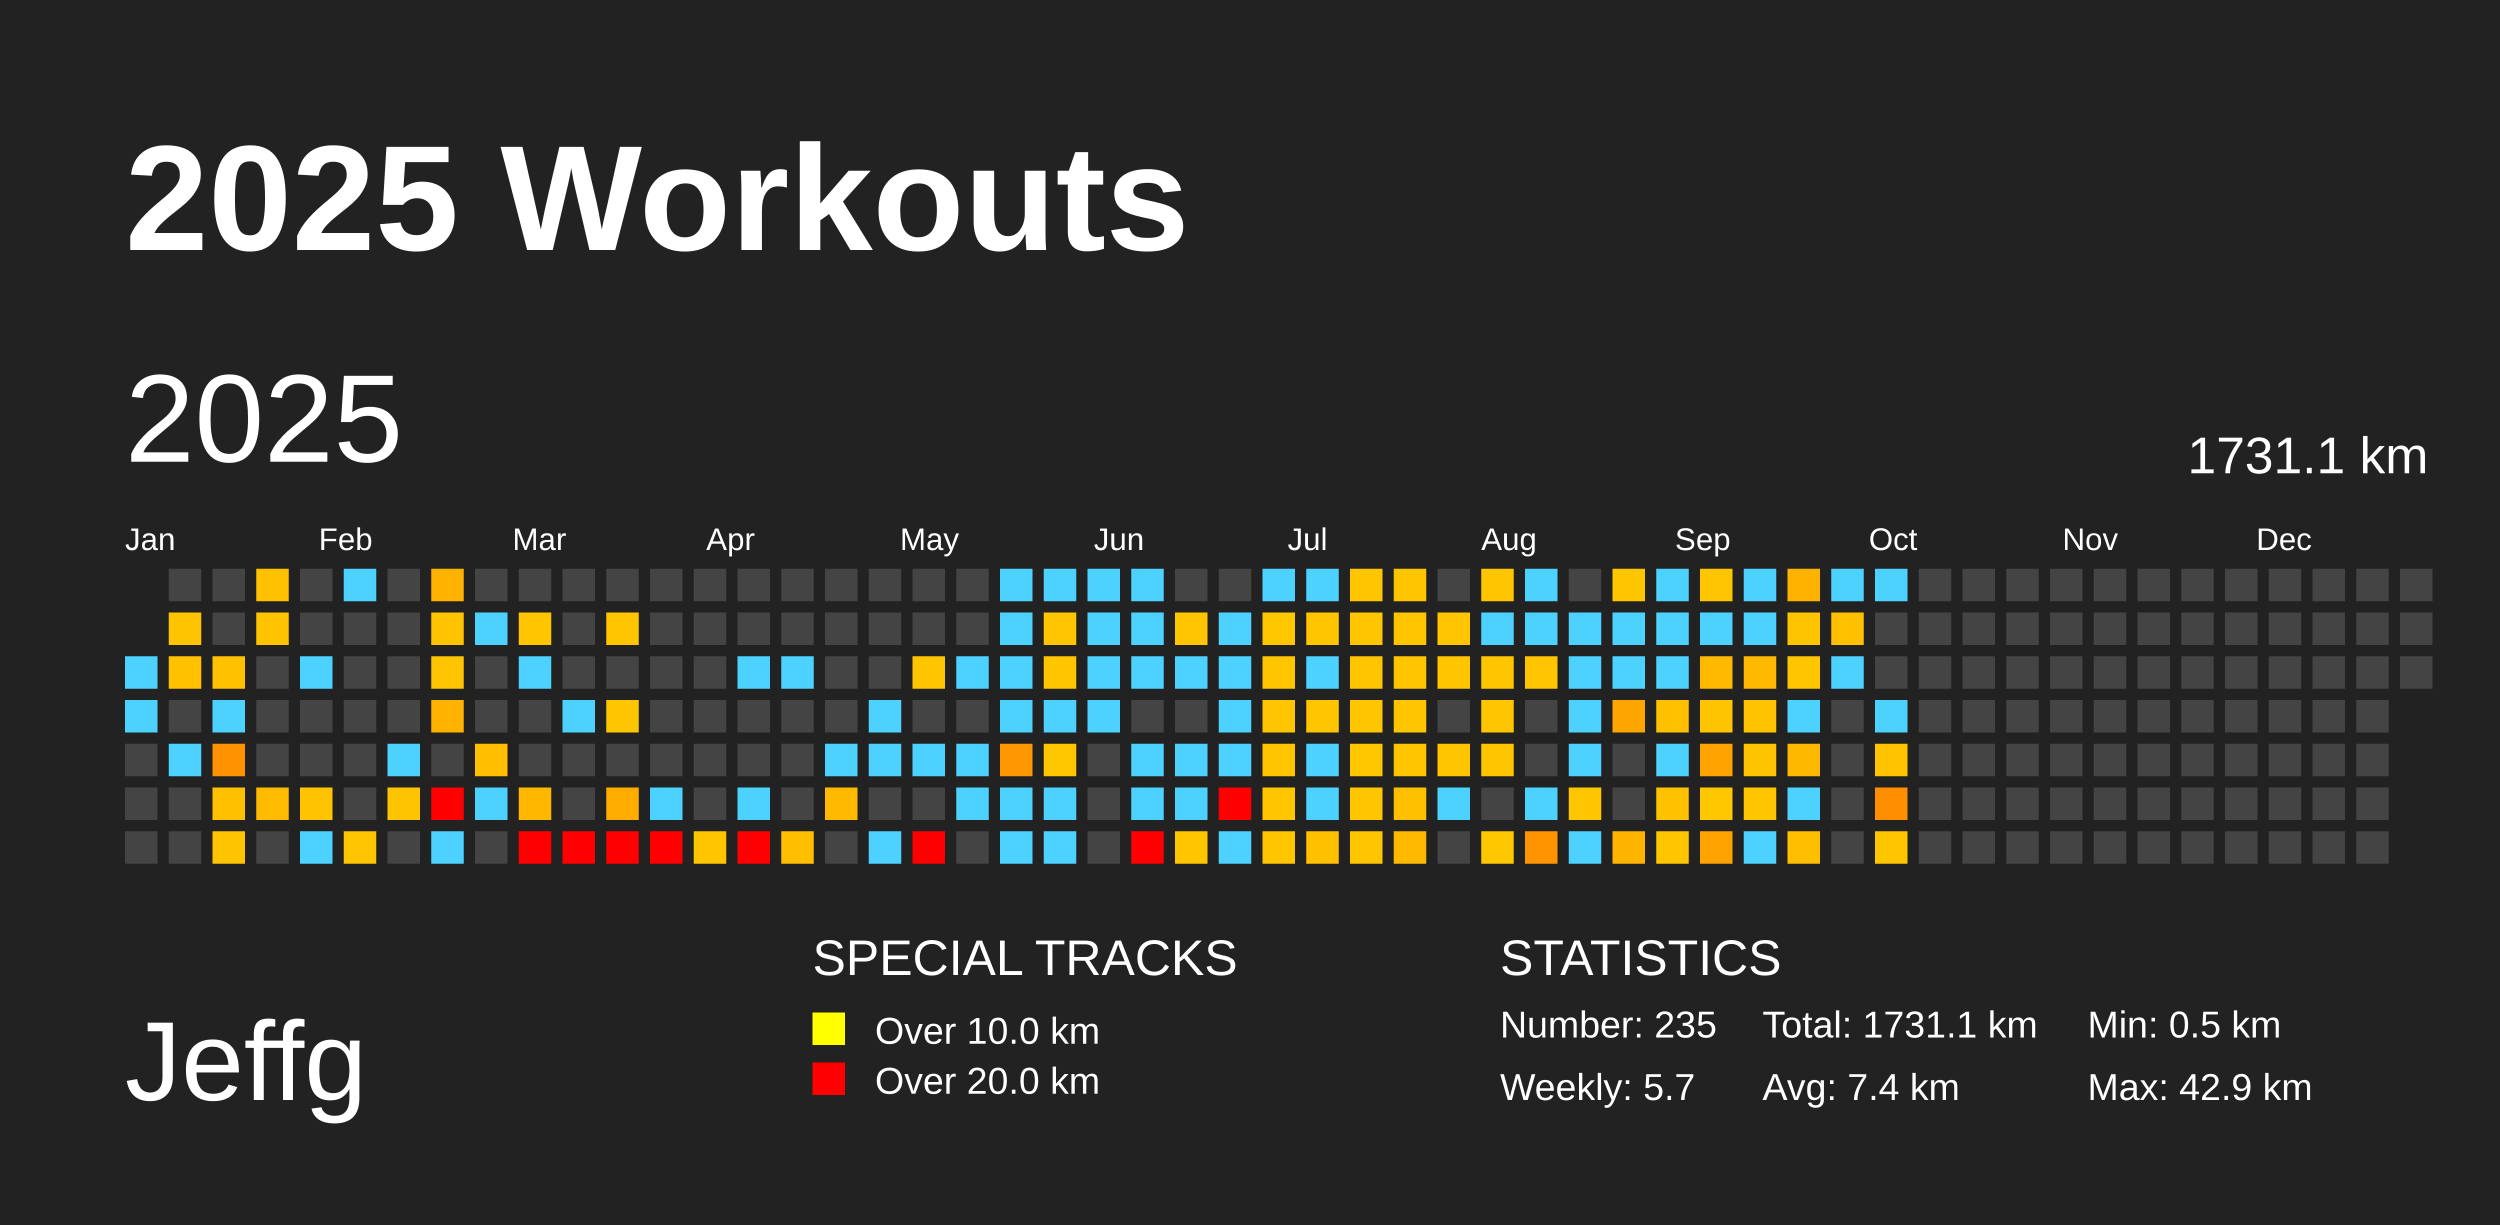
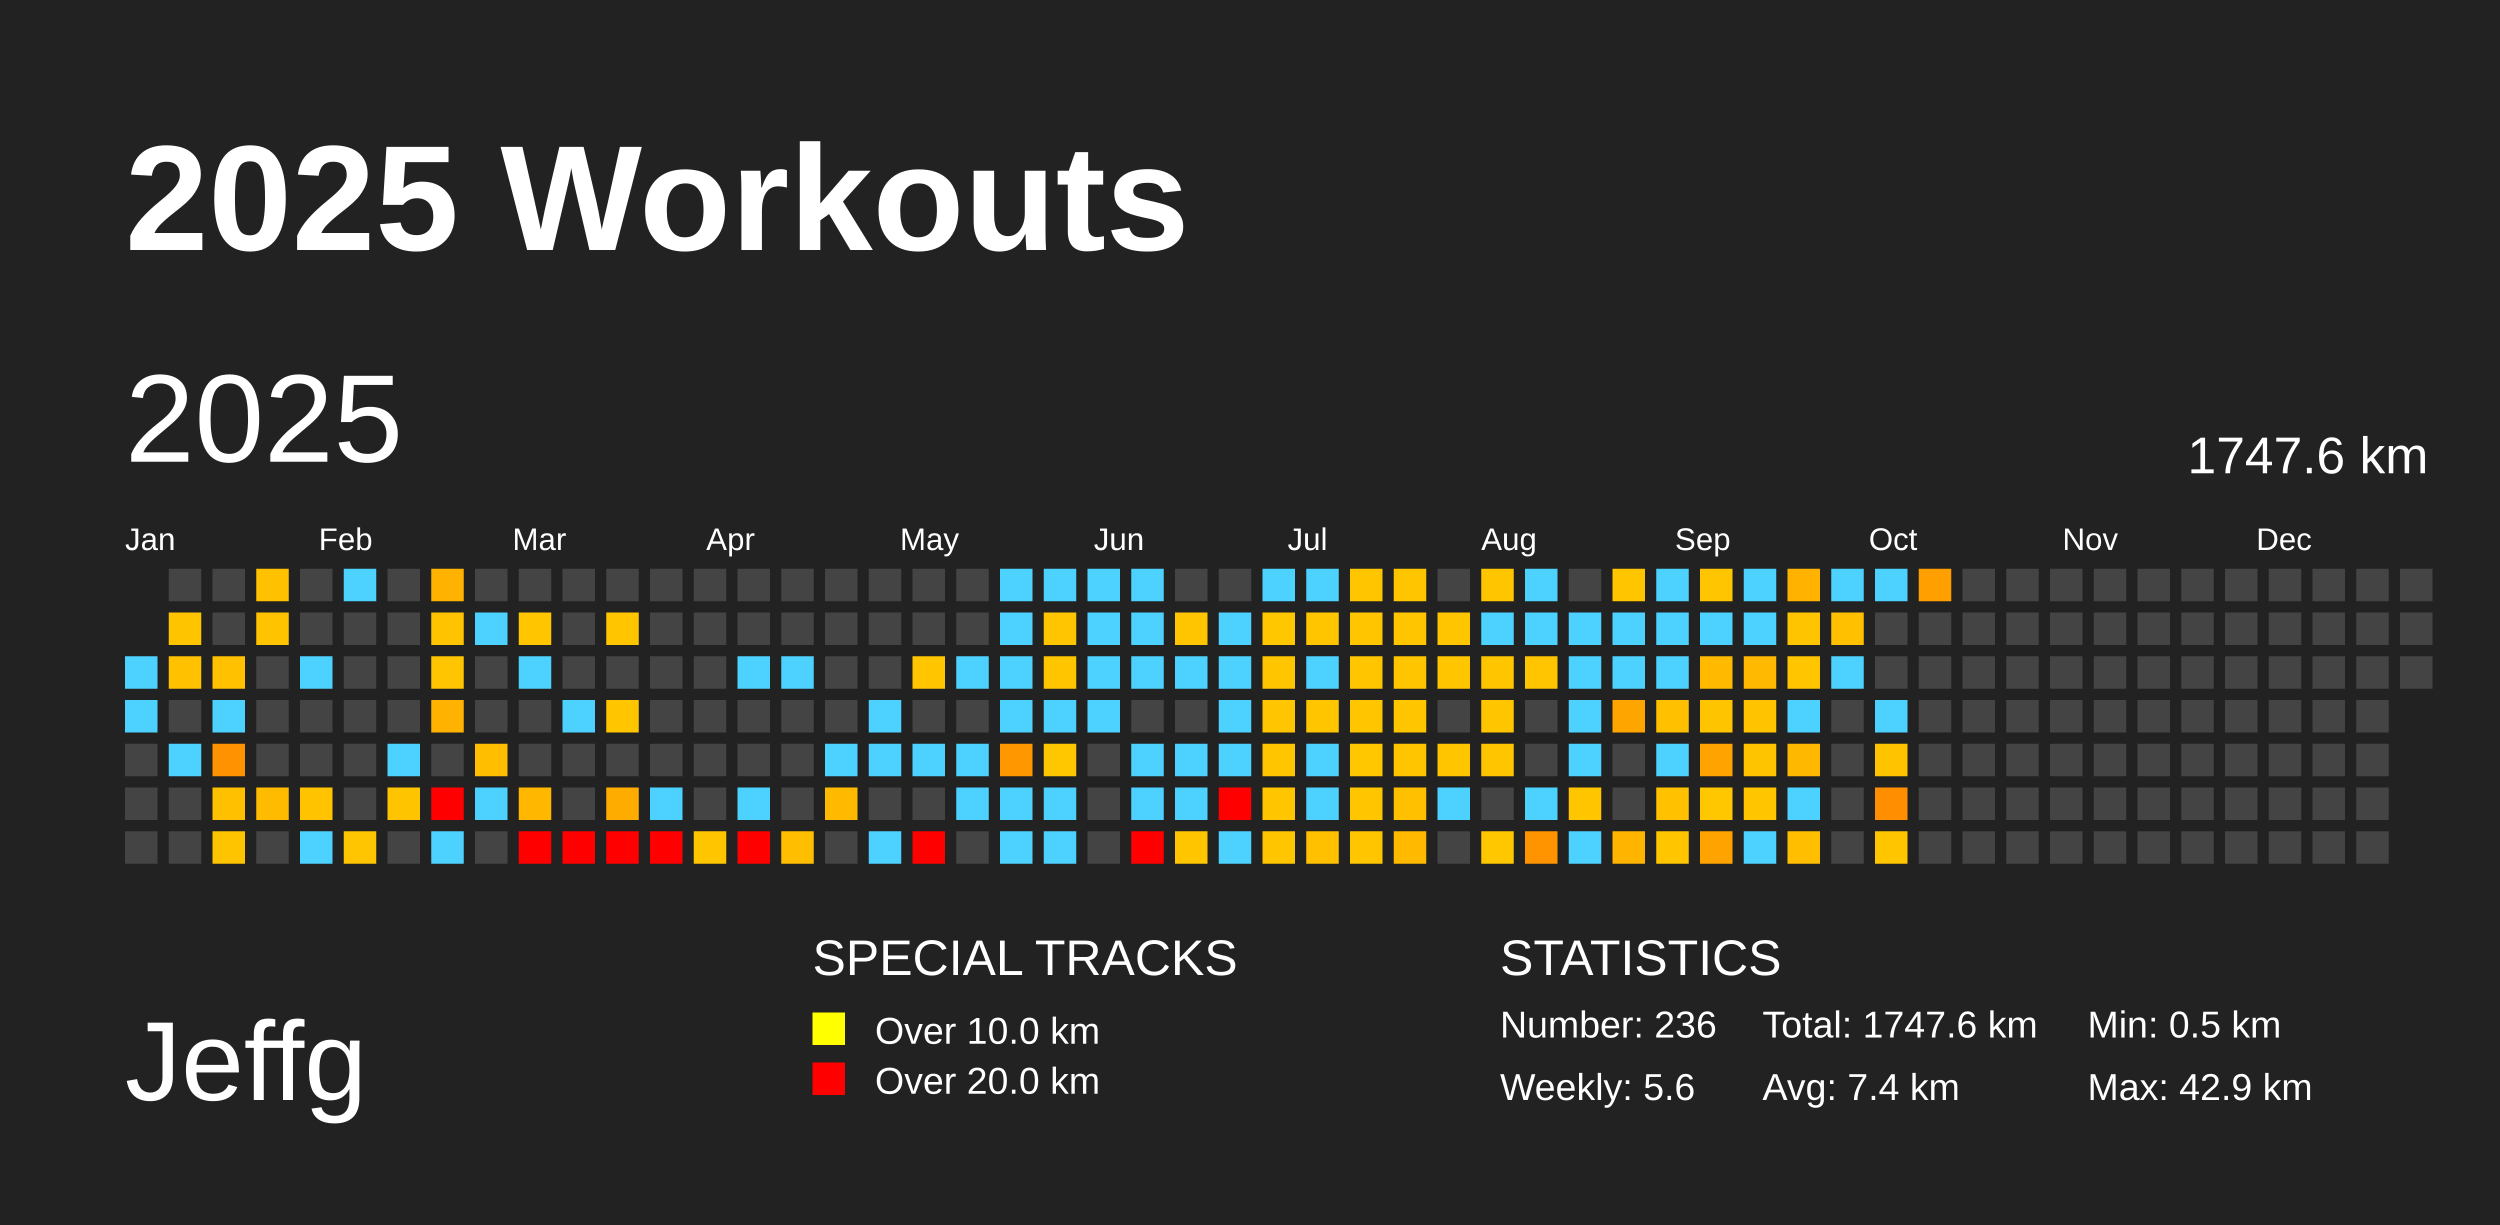
<svg xmlns="http://www.w3.org/2000/svg" baseProfile="full" height="98mm" version="1.1" viewBox="0,0,200,98" width="200mm">
  <defs />
  <rect fill="#222222" height="98" width="200" x="0" y="0" />
  <text fill="#FFFFFF" style="font-size:12px; font-family:Arial; font-weight:bold;" x="10" y="20">2025 Workouts</text>
  <text fill="#FFFFFF" style="font-size:9px; font-family:Arial" x="10" y="88">Jeffg</text>
  <text fill="#FFFFFF" style="font-size:4px; font-family:Arial" x="65" y="78">SPECIAL TRACKS</text>
  <rect fill="yellow" height="2.6" width="2.6" x="65" y="81" />
  <text fill="#FFFFFF" style="font-size:3px; font-family:Arial" x="70" y="83.5">Over 10.0 km</text>
  <rect fill="red" height="2.6" width="2.6" x="65" y="85" />
  <text fill="#FFFFFF" style="font-size:3px; font-family:Arial" x="70" y="87.5">Over 20.0 km</text>
  <text fill="#FFFFFF" style="font-size:4px; font-family:Arial" x="120" y="78">STATISTICS</text>
-   <text fill="#FFFFFF" style="font-size:3px; font-family:Arial" x="120" y="83">Number: 235</text>
-   <text fill="#FFFFFF" style="font-size:3px; font-family:Arial" x="120" y="88">Weekly: 5.7</text>
-   <text fill="#FFFFFF" style="font-size:3px; font-family:Arial" x="141" y="83">Total: 1731.1 km</text>
+   <text fill="#FFFFFF" style="font-size:3px; font-family:Arial" x="120" y="83">Number: 236</text>
+   <text fill="#FFFFFF" style="font-size:3px; font-family:Arial" x="120" y="88">Weekly: 5.6</text>
+   <text fill="#FFFFFF" style="font-size:3px; font-family:Arial" x="141" y="83">Total: 1747.6 km</text>
  <text fill="#FFFFFF" style="font-size:3px; font-family:Arial" x="141" y="88">Avg: 7.4 km</text>
  <text fill="#FFFFFF" style="font-size:3px; font-family:Arial" x="167" y="83">Min: 0.5 km</text>
  <text fill="#FFFFFF" style="font-size:3px; font-family:Arial" x="167" y="88">Max: 42.9 km</text>
  <text dominant-baseline="hanging" fill="#FFFFFF" style="font-size:10.0px; font-family:Arial;" x="10" y="30">2025</text>
-   <text dominant-baseline="hanging" fill="#FFFFFF" style="font-size:4.125px; font-family:Arial;" x="175" y="35">1731.1 km</text>
+   <text dominant-baseline="hanging" fill="#FFFFFF" style="font-size:4.125px; font-family:Arial;" x="175" y="35">1747.6 km</text>
  <text fill="#FFFFFF" style="font-size:2.5px; font-family:Arial" x="10.0" y="44">Jan</text>
  <text fill="#FFFFFF" style="font-size:2.5px; font-family:Arial" x="25.5" y="44">Feb</text>
  <text fill="#FFFFFF" style="font-size:2.5px; font-family:Arial" x="41.0" y="44">Mar</text>
  <text fill="#FFFFFF" style="font-size:2.5px; font-family:Arial" x="56.5" y="44">Apr</text>
  <text fill="#FFFFFF" style="font-size:2.5px; font-family:Arial" x="72.0" y="44">May</text>
  <text fill="#FFFFFF" style="font-size:2.5px; font-family:Arial" x="87.5" y="44">Jun</text>
  <text fill="#FFFFFF" style="font-size:2.5px; font-family:Arial" x="103.0" y="44">Jul</text>
  <text fill="#FFFFFF" style="font-size:2.5px; font-family:Arial" x="118.5" y="44">Aug</text>
  <text fill="#FFFFFF" style="font-size:2.5px; font-family:Arial" x="134.0" y="44">Sep</text>
  <text fill="#FFFFFF" style="font-size:2.5px; font-family:Arial" x="149.5" y="44">Oct</text>
  <text fill="#FFFFFF" style="font-size:2.5px; font-family:Arial" x="165.0" y="44">Nov</text>
  <text fill="#FFFFFF" style="font-size:2.5px; font-family:Arial" x="180.5" y="44">Dec</text>
  <rect fill="#4dd2ff" height="2.6" width="2.6" x="10.0" y="52.5" />
  <rect fill="#4dd2ff" height="2.6" width="2.6" x="10.0" y="56.0" />
  <rect fill="#444444" height="2.6" width="2.6" x="10.0" y="59.5" />
  <rect fill="#444444" height="2.6" width="2.6" x="10.0" y="63.0" />
  <rect fill="#444444" height="2.6" width="2.6" x="10.0" y="66.5" />
  <rect fill="#444444" height="2.6" width="2.6" x="13.5" y="45.5" />
  <rect fill="#ffc400" height="2.6" width="2.6" x="13.5" y="49.0" />
  <rect fill="#ffc100" height="2.6" width="2.6" x="13.5" y="52.5" />
  <rect fill="#444444" height="2.6" width="2.6" x="13.5" y="56.0" />
  <rect fill="#4dd2ff" height="2.6" width="2.6" x="13.5" y="59.5" />
  <rect fill="#444444" height="2.6" width="2.6" x="13.5" y="63.0" />
  <rect fill="#444444" height="2.6" width="2.6" x="13.5" y="66.5" />
  <rect fill="#444444" height="2.6" width="2.6" x="17.0" y="45.5" />
  <rect fill="#444444" height="2.6" width="2.6" x="17.0" y="49.0" />
  <rect fill="#ffc100" height="2.6" width="2.6" x="17.0" y="52.5" />
  <rect fill="#4dd2ff" height="2.6" width="2.6" x="17.0" y="56.0" />
  <rect fill="#ff9200" height="2.6" width="2.6" x="17.0" y="59.5" />
  <rect fill="#ffc000" height="2.6" width="2.6" x="17.0" y="63.0" />
  <rect fill="#ffc400" height="2.6" width="2.6" x="17.0" y="66.5" />
  <rect fill="#ffc100" height="2.6" width="2.6" x="20.5" y="45.5" />
  <rect fill="#ffc300" height="2.6" width="2.6" x="20.5" y="49.0" />
  <rect fill="#444444" height="2.6" width="2.6" x="20.5" y="52.5" />
  <rect fill="#444444" height="2.6" width="2.6" x="20.5" y="56.0" />
  <rect fill="#444444" height="2.6" width="2.6" x="20.5" y="59.5" />
  <rect fill="#ffbb00" height="2.6" width="2.6" x="20.5" y="63.0" />
  <rect fill="#444444" height="2.6" width="2.6" x="20.5" y="66.5" />
  <rect fill="#444444" height="2.6" width="2.6" x="24.0" y="45.5" />
  <rect fill="#444444" height="2.6" width="2.6" x="24.0" y="49.0" />
  <rect fill="#4dd2ff" height="2.6" width="2.6" x="24.0" y="52.5" />
  <rect fill="#444444" height="2.6" width="2.6" x="24.0" y="56.0" />
  <rect fill="#444444" height="2.6" width="2.6" x="24.0" y="59.5" />
  <rect fill="#ffc300" height="2.6" width="2.6" x="24.0" y="63.0" />
  <rect fill="#4dd2ff" height="2.6" width="2.6" x="24.0" y="66.5" />
  <rect fill="#4dd2ff" height="2.6" width="2.6" x="27.5" y="45.5" />
  <rect fill="#444444" height="2.6" width="2.6" x="27.5" y="49.0" />
  <rect fill="#444444" height="2.6" width="2.6" x="27.5" y="52.5" />
  <rect fill="#444444" height="2.6" width="2.6" x="27.5" y="56.0" />
  <rect fill="#444444" height="2.6" width="2.6" x="27.5" y="59.5" />
  <rect fill="#444444" height="2.6" width="2.6" x="27.5" y="63.0" />
  <rect fill="#ffc500" height="2.6" width="2.6" x="27.5" y="66.5" />
  <rect fill="#444444" height="2.6" width="2.6" x="31.0" y="45.5" />
  <rect fill="#444444" height="2.6" width="2.6" x="31.0" y="49.0" />
  <rect fill="#444444" height="2.6" width="2.6" x="31.0" y="52.5" />
  <rect fill="#444444" height="2.6" width="2.6" x="31.0" y="56.0" />
  <rect fill="#4dd2ff" height="2.6" width="2.6" x="31.0" y="59.5" />
  <rect fill="#ffc400" height="2.6" width="2.6" x="31.0" y="63.0" />
  <rect fill="#444444" height="2.6" width="2.6" x="31.0" y="66.5" />
  <rect fill="#ffb200" height="2.6" width="2.6" x="34.5" y="45.5" />
  <rect fill="#ffc300" height="2.6" width="2.6" x="34.5" y="49.0" />
  <rect fill="#ffc500" height="2.6" width="2.6" x="34.5" y="52.5" />
  <rect fill="#ffb200" height="2.6" width="2.6" x="34.5" y="56.0" />
  <rect fill="#444444" height="2.6" width="2.6" x="34.5" y="59.5" />
  <rect fill="red" height="2.6" width="2.6" x="34.5" y="63.0" />
  <rect fill="#4dd2ff" height="2.6" width="2.6" x="34.5" y="66.5" />
  <rect fill="#444444" height="2.6" width="2.6" x="38.0" y="45.5" />
  <rect fill="#4dd2ff" height="2.6" width="2.6" x="38.0" y="49.0" />
  <rect fill="#444444" height="2.6" width="2.6" x="38.0" y="52.5" />
  <rect fill="#444444" height="2.6" width="2.6" x="38.0" y="56.0" />
  <rect fill="#ffbe00" height="2.6" width="2.6" x="38.0" y="59.5" />
  <rect fill="#4dd2ff" height="2.6" width="2.6" x="38.0" y="63.0" />
  <rect fill="#444444" height="2.6" width="2.6" x="38.0" y="66.5" />
  <rect fill="#444444" height="2.6" width="2.6" x="41.5" y="45.5" />
  <rect fill="#ffc600" height="2.6" width="2.6" x="41.5" y="49.0" />
  <rect fill="#4dd2ff" height="2.6" width="2.6" x="41.5" y="52.5" />
  <rect fill="#444444" height="2.6" width="2.6" x="41.5" y="56.0" />
  <rect fill="#444444" height="2.6" width="2.6" x="41.5" y="59.5" />
  <rect fill="#ffb700" height="2.6" width="2.6" x="41.5" y="63.0" />
  <rect fill="red" height="2.6" width="2.6" x="41.5" y="66.5" />
  <rect fill="#444444" height="2.6" width="2.6" x="45.0" y="45.5" />
  <rect fill="#444444" height="2.6" width="2.6" x="45.0" y="49.0" />
  <rect fill="#444444" height="2.6" width="2.6" x="45.0" y="52.5" />
  <rect fill="#4dd2ff" height="2.6" width="2.6" x="45.0" y="56.0" />
  <rect fill="#444444" height="2.6" width="2.6" x="45.0" y="59.5" />
  <rect fill="#444444" height="2.6" width="2.6" x="45.0" y="63.0" />
  <rect fill="red" height="2.6" width="2.6" x="45.0" y="66.5" />
  <rect fill="#444444" height="2.6" width="2.6" x="48.5" y="45.5" />
  <rect fill="#ffc600" height="2.6" width="2.6" x="48.5" y="49.0" />
  <rect fill="#444444" height="2.6" width="2.6" x="48.5" y="52.5" />
  <rect fill="#ffc600" height="2.6" width="2.6" x="48.5" y="56.0" />
  <rect fill="#444444" height="2.6" width="2.6" x="48.5" y="59.5" />
  <rect fill="#ffac00" height="2.6" width="2.6" x="48.5" y="63.0" />
  <rect fill="red" height="2.6" width="2.6" x="48.5" y="66.5" />
  <rect fill="#444444" height="2.6" width="2.6" x="52.0" y="45.5" />
  <rect fill="#444444" height="2.6" width="2.6" x="52.0" y="49.0" />
  <rect fill="#444444" height="2.6" width="2.6" x="52.0" y="52.5" />
  <rect fill="#444444" height="2.6" width="2.6" x="52.0" y="56.0" />
  <rect fill="#444444" height="2.6" width="2.6" x="52.0" y="59.5" />
  <rect fill="#4dd2ff" height="2.6" width="2.6" x="52.0" y="63.0" />
  <rect fill="red" height="2.6" width="2.6" x="52.0" y="66.5" />
  <rect fill="#444444" height="2.6" width="2.6" x="55.5" y="45.5" />
  <rect fill="#444444" height="2.6" width="2.6" x="55.5" y="49.0" />
  <rect fill="#444444" height="2.6" width="2.6" x="55.5" y="52.5" />
  <rect fill="#444444" height="2.6" width="2.6" x="55.5" y="56.0" />
  <rect fill="#444444" height="2.6" width="2.6" x="55.5" y="59.5" />
  <rect fill="#444444" height="2.6" width="2.6" x="55.5" y="63.0" />
  <rect fill="#ffc600" height="2.6" width="2.6" x="55.5" y="66.5" />
  <rect fill="#444444" height="2.6" width="2.6" x="59.0" y="45.5" />
  <rect fill="#444444" height="2.6" width="2.6" x="59.0" y="49.0" />
  <rect fill="#4dd2ff" height="2.6" width="2.6" x="59.0" y="52.5" />
  <rect fill="#444444" height="2.6" width="2.6" x="59.0" y="56.0" />
  <rect fill="#444444" height="2.6" width="2.6" x="59.0" y="59.5" />
  <rect fill="#4dd2ff" height="2.6" width="2.6" x="59.0" y="63.0" />
  <rect fill="red" height="2.6" width="2.6" x="59.0" y="66.5" />
  <rect fill="#444444" height="2.6" width="2.6" x="62.5" y="45.5" />
  <rect fill="#444444" height="2.6" width="2.6" x="62.5" y="49.0" />
  <rect fill="#4dd2ff" height="2.6" width="2.6" x="62.5" y="52.5" />
  <rect fill="#444444" height="2.6" width="2.6" x="62.5" y="56.0" />
  <rect fill="#444444" height="2.6" width="2.6" x="62.5" y="59.5" />
  <rect fill="#444444" height="2.6" width="2.6" x="62.5" y="63.0" />
  <rect fill="#ffbf00" height="2.6" width="2.6" x="62.5" y="66.5" />
  <rect fill="#444444" height="2.6" width="2.6" x="66.0" y="45.5" />
  <rect fill="#444444" height="2.6" width="2.6" x="66.0" y="49.0" />
  <rect fill="#444444" height="2.6" width="2.6" x="66.0" y="52.5" />
  <rect fill="#444444" height="2.6" width="2.6" x="66.0" y="56.0" />
  <rect fill="#4dd2ff" height="2.6" width="2.6" x="66.0" y="59.5" />
  <rect fill="#ffba00" height="2.6" width="2.6" x="66.0" y="63.0" />
  <rect fill="#444444" height="2.6" width="2.6" x="66.0" y="66.5" />
  <rect fill="#444444" height="2.6" width="2.6" x="69.5" y="45.5" />
  <rect fill="#444444" height="2.6" width="2.6" x="69.5" y="49.0" />
  <rect fill="#444444" height="2.6" width="2.6" x="69.5" y="52.5" />
  <rect fill="#4dd2ff" height="2.6" width="2.6" x="69.5" y="56.0" />
  <rect fill="#4dd2ff" height="2.6" width="2.6" x="69.5" y="59.5" />
  <rect fill="#444444" height="2.6" width="2.6" x="69.5" y="63.0" />
  <rect fill="#4dd2ff" height="2.6" width="2.6" x="69.5" y="66.5" />
  <rect fill="#444444" height="2.6" width="2.6" x="73.0" y="45.5" />
  <rect fill="#444444" height="2.6" width="2.6" x="73.0" y="49.0" />
  <rect fill="#ffc600" height="2.6" width="2.6" x="73.0" y="52.5" />
  <rect fill="#444444" height="2.6" width="2.6" x="73.0" y="56.0" />
  <rect fill="#4dd2ff" height="2.6" width="2.6" x="73.0" y="59.5" />
  <rect fill="#444444" height="2.6" width="2.6" x="73.0" y="63.0" />
  <rect fill="red" height="2.6" width="2.6" x="73.0" y="66.5" />
  <rect fill="#444444" height="2.6" width="2.6" x="76.5" y="45.5" />
  <rect fill="#444444" height="2.6" width="2.6" x="76.5" y="49.0" />
  <rect fill="#4dd2ff" height="2.6" width="2.6" x="76.5" y="52.5" />
  <rect fill="#444444" height="2.6" width="2.6" x="76.5" y="56.0" />
  <rect fill="#4dd2ff" height="2.6" width="2.6" x="76.5" y="59.5" />
  <rect fill="#4dd2ff" height="2.6" width="2.6" x="76.5" y="63.0" />
  <rect fill="#444444" height="2.6" width="2.6" x="76.5" y="66.5" />
  <rect fill="#4dd2ff" height="2.6" width="2.6" x="80.0" y="45.5" />
  <rect fill="#4dd2ff" height="2.6" width="2.6" x="80.0" y="49.0" />
  <rect fill="#4dd2ff" height="2.6" width="2.6" x="80.0" y="52.5" />
  <rect fill="#4dd2ff" height="2.6" width="2.6" x="80.0" y="56.0" />
  <rect fill="#ff9700" height="2.6" width="2.6" x="80.0" y="59.5" />
  <rect fill="#4dd2ff" height="2.6" width="2.6" x="80.0" y="63.0" />
  <rect fill="#4dd2ff" height="2.6" width="2.6" x="80.0" y="66.5" />
  <rect fill="#4dd2ff" height="2.6" width="2.6" x="83.5" y="45.5" />
  <rect fill="#ffc500" height="2.6" width="2.6" x="83.5" y="49.0" />
  <rect fill="#ffc600" height="2.6" width="2.6" x="83.5" y="52.5" />
  <rect fill="#4dd2ff" height="2.6" width="2.6" x="83.5" y="56.0" />
  <rect fill="#ffc700" height="2.6" width="2.6" x="83.5" y="59.5" />
  <rect fill="#4dd2ff" height="2.6" width="2.6" x="83.5" y="63.0" />
  <rect fill="#4dd2ff" height="2.6" width="2.6" x="83.5" y="66.5" />
  <rect fill="#4dd2ff" height="2.6" width="2.6" x="87.0" y="45.5" />
  <rect fill="#4dd2ff" height="2.6" width="2.6" x="87.0" y="49.0" />
  <rect fill="#4dd2ff" height="2.6" width="2.6" x="87.0" y="52.5" />
  <rect fill="#4dd2ff" height="2.6" width="2.6" x="87.0" y="56.0" />
  <rect fill="#444444" height="2.6" width="2.6" x="87.0" y="59.5" />
  <rect fill="#444444" height="2.6" width="2.6" x="87.0" y="63.0" />
  <rect fill="#444444" height="2.6" width="2.6" x="87.0" y="66.5" />
  <rect fill="#4dd2ff" height="2.6" width="2.6" x="90.5" y="45.5" />
  <rect fill="#4dd2ff" height="2.6" width="2.6" x="90.5" y="49.0" />
  <rect fill="#4dd2ff" height="2.6" width="2.6" x="90.5" y="52.5" />
  <rect fill="#444444" height="2.6" width="2.6" x="90.5" y="56.0" />
  <rect fill="#4dd2ff" height="2.6" width="2.6" x="90.5" y="59.5" />
  <rect fill="#4dd2ff" height="2.6" width="2.6" x="90.5" y="63.0" />
  <rect fill="red" height="2.6" width="2.6" x="90.5" y="66.5" />
  <rect fill="#444444" height="2.6" width="2.6" x="94.0" y="45.5" />
  <rect fill="#ffc500" height="2.6" width="2.6" x="94.0" y="49.0" />
  <rect fill="#4dd2ff" height="2.6" width="2.6" x="94.0" y="52.5" />
  <rect fill="#444444" height="2.6" width="2.6" x="94.0" y="56.0" />
  <rect fill="#4dd2ff" height="2.6" width="2.6" x="94.0" y="59.5" />
  <rect fill="#4dd2ff" height="2.6" width="2.6" x="94.0" y="63.0" />
  <rect fill="#ffc600" height="2.6" width="2.6" x="94.0" y="66.5" />
  <rect fill="#444444" height="2.6" width="2.6" x="97.5" y="45.5" />
  <rect fill="#4dd2ff" height="2.6" width="2.6" x="97.5" y="49.0" />
  <rect fill="#4dd2ff" height="2.6" width="2.6" x="97.5" y="52.5" />
  <rect fill="#4dd2ff" height="2.6" width="2.6" x="97.5" y="56.0" />
  <rect fill="#4dd2ff" height="2.6" width="2.6" x="97.5" y="59.5" />
  <rect fill="red" height="2.6" width="2.6" x="97.5" y="63.0" />
  <rect fill="#4dd2ff" height="2.6" width="2.6" x="97.5" y="66.5" />
  <rect fill="#4dd2ff" height="2.6" width="2.6" x="101.0" y="45.5" />
  <rect fill="#ffc700" height="2.6" width="2.6" x="101.0" y="49.0" />
  <rect fill="#ffc600" height="2.6" width="2.6" x="101.0" y="52.5" />
  <rect fill="#ffc500" height="2.6" width="2.6" x="101.0" y="56.0" />
  <rect fill="#ffc600" height="2.6" width="2.6" x="101.0" y="59.5" />
  <rect fill="#ffc600" height="2.6" width="2.6" x="101.0" y="63.0" />
  <rect fill="#ffc600" height="2.6" width="2.6" x="101.0" y="66.5" />
  <rect fill="#4dd2ff" height="2.6" width="2.6" x="104.5" y="45.5" />
  <rect fill="#ffc600" height="2.6" width="2.6" x="104.5" y="49.0" />
  <rect fill="#4dd2ff" height="2.6" width="2.6" x="104.5" y="52.5" />
  <rect fill="#ffc600" height="2.6" width="2.6" x="104.5" y="56.0" />
  <rect fill="#4dd2ff" height="2.6" width="2.6" x="104.5" y="59.5" />
  <rect fill="#4dd2ff" height="2.6" width="2.6" x="104.5" y="63.0" />
  <rect fill="#ffc000" height="2.6" width="2.6" x="104.5" y="66.5" />
  <rect fill="#ffc600" height="2.6" width="2.6" x="108.0" y="45.5" />
  <rect fill="#ffc600" height="2.6" width="2.6" x="108.0" y="49.0" />
  <rect fill="#ffc600" height="2.6" width="2.6" x="108.0" y="52.5" />
  <rect fill="#ffc600" height="2.6" width="2.6" x="108.0" y="56.0" />
  <rect fill="#ffc700" height="2.6" width="2.6" x="108.0" y="59.5" />
  <rect fill="#ffc600" height="2.6" width="2.6" x="108.0" y="63.0" />
  <rect fill="#ffc600" height="2.6" width="2.6" x="108.0" y="66.5" />
  <rect fill="#ffc600" height="2.6" width="2.6" x="111.5" y="45.5" />
  <rect fill="#ffc600" height="2.6" width="2.6" x="111.5" y="49.0" />
  <rect fill="#ffc600" height="2.6" width="2.6" x="111.5" y="52.5" />
  <rect fill="#ffc600" height="2.6" width="2.6" x="111.5" y="56.0" />
  <rect fill="#ffc600" height="2.6" width="2.6" x="111.5" y="59.5" />
  <rect fill="#ffc000" height="2.6" width="2.6" x="111.5" y="63.0" />
  <rect fill="#ffba00" height="2.6" width="2.6" x="111.5" y="66.5" />
  <rect fill="#444444" height="2.6" width="2.6" x="115.0" y="45.5" />
  <rect fill="#ffc500" height="2.6" width="2.6" x="115.0" y="49.0" />
  <rect fill="#ffc600" height="2.6" width="2.6" x="115.0" y="52.5" />
  <rect fill="#444444" height="2.6" width="2.6" x="115.0" y="56.0" />
  <rect fill="#ffc600" height="2.6" width="2.6" x="115.0" y="59.5" />
  <rect fill="#4dd2ff" height="2.6" width="2.6" x="115.0" y="63.0" />
  <rect fill="#444444" height="2.6" width="2.6" x="115.0" y="66.5" />
  <rect fill="#ffc600" height="2.6" width="2.6" x="118.5" y="45.5" />
  <rect fill="#4dd2ff" height="2.6" width="2.6" x="118.5" y="49.0" />
  <rect fill="#ffc600" height="2.6" width="2.6" x="118.5" y="52.5" />
  <rect fill="#ffc600" height="2.6" width="2.6" x="118.5" y="56.0" />
  <rect fill="#ffc600" height="2.6" width="2.6" x="118.5" y="59.5" />
  <rect fill="#444444" height="2.6" width="2.6" x="118.5" y="63.0" />
  <rect fill="#ffc700" height="2.6" width="2.6" x="118.5" y="66.5" />
  <rect fill="#4dd2ff" height="2.6" width="2.6" x="122.0" y="45.5" />
  <rect fill="#4dd2ff" height="2.6" width="2.6" x="122.0" y="49.0" />
  <rect fill="#ffc500" height="2.6" width="2.6" x="122.0" y="52.5" />
  <rect fill="#444444" height="2.6" width="2.6" x="122.0" y="56.0" />
  <rect fill="#444444" height="2.6" width="2.6" x="122.0" y="59.5" />
  <rect fill="#4dd2ff" height="2.6" width="2.6" x="122.0" y="63.0" />
  <rect fill="#ff9300" height="2.6" width="2.6" x="122.0" y="66.5" />
  <rect fill="#444444" height="2.6" width="2.6" x="125.5" y="45.5" />
  <rect fill="#4dd2ff" height="2.6" width="2.6" x="125.5" y="49.0" />
  <rect fill="#4dd2ff" height="2.6" width="2.6" x="125.5" y="52.5" />
  <rect fill="#4dd2ff" height="2.6" width="2.6" x="125.5" y="56.0" />
  <rect fill="#4dd2ff" height="2.6" width="2.6" x="125.5" y="59.5" />
  <rect fill="#ffc600" height="2.6" width="2.6" x="125.5" y="63.0" />
  <rect fill="#4dd2ff" height="2.6" width="2.6" x="125.5" y="66.5" />
  <rect fill="#ffc600" height="2.6" width="2.6" x="129.0" y="45.5" />
  <rect fill="#4dd2ff" height="2.6" width="2.6" x="129.0" y="49.0" />
  <rect fill="#4dd2ff" height="2.6" width="2.6" x="129.0" y="52.5" />
  <rect fill="#ffa500" height="2.6" width="2.6" x="129.0" y="56.0" />
  <rect fill="#444444" height="2.6" width="2.6" x="129.0" y="59.5" />
  <rect fill="#444444" height="2.6" width="2.6" x="129.0" y="63.0" />
  <rect fill="#ffb400" height="2.6" width="2.6" x="129.0" y="66.5" />
  <rect fill="#4dd2ff" height="2.6" width="2.6" x="132.5" y="45.5" />
  <rect fill="#4dd2ff" height="2.6" width="2.6" x="132.5" y="49.0" />
  <rect fill="#4dd2ff" height="2.6" width="2.6" x="132.5" y="52.5" />
  <rect fill="#ffc000" height="2.6" width="2.6" x="132.5" y="56.0" />
  <rect fill="#4dd2ff" height="2.6" width="2.6" x="132.5" y="59.5" />
  <rect fill="#ffc100" height="2.6" width="2.6" x="132.5" y="63.0" />
  <rect fill="#ffc600" height="2.6" width="2.6" x="132.5" y="66.5" />
  <rect fill="#ffc500" height="2.6" width="2.6" x="136.0" y="45.5" />
  <rect fill="#4dd2ff" height="2.6" width="2.6" x="136.0" y="49.0" />
  <rect fill="#ffba00" height="2.6" width="2.6" x="136.0" y="52.5" />
  <rect fill="#ffc400" height="2.6" width="2.6" x="136.0" y="56.0" />
  <rect fill="#ffa300" height="2.6" width="2.6" x="136.0" y="59.5" />
  <rect fill="#ffc700" height="2.6" width="2.6" x="136.0" y="63.0" />
  <rect fill="#ffa300" height="2.6" width="2.6" x="136.0" y="66.5" />
  <rect fill="#4dd2ff" height="2.6" width="2.6" x="139.5" y="45.5" />
  <rect fill="#4dd2ff" height="2.6" width="2.6" x="139.5" y="49.0" />
  <rect fill="#ffb900" height="2.6" width="2.6" x="139.5" y="52.5" />
  <rect fill="#ffc300" height="2.6" width="2.6" x="139.5" y="56.0" />
  <rect fill="#ffc400" height="2.6" width="2.6" x="139.5" y="59.5" />
  <rect fill="#ffc600" height="2.6" width="2.6" x="139.5" y="63.0" />
  <rect fill="#4dd2ff" height="2.6" width="2.6" x="139.5" y="66.5" />
  <rect fill="#ffb300" height="2.6" width="2.6" x="143.0" y="45.5" />
  <rect fill="#ffc400" height="2.6" width="2.6" x="143.0" y="49.0" />
  <rect fill="#ffc600" height="2.6" width="2.6" x="143.0" y="52.5" />
  <rect fill="#4dd2ff" height="2.6" width="2.6" x="143.0" y="56.0" />
  <rect fill="#ffb800" height="2.6" width="2.6" x="143.0" y="59.5" />
  <rect fill="#4dd2ff" height="2.6" width="2.6" x="143.0" y="63.0" />
  <rect fill="#ffbf00" height="2.6" width="2.6" x="143.0" y="66.5" />
  <rect fill="#4dd2ff" height="2.6" width="2.6" x="146.5" y="45.5" />
  <rect fill="#ffc000" height="2.6" width="2.6" x="146.5" y="49.0" />
  <rect fill="#4dd2ff" height="2.6" width="2.6" x="146.5" y="52.5" />
  <rect fill="#444444" height="2.6" width="2.6" x="146.5" y="56.0" />
  <rect fill="#444444" height="2.6" width="2.6" x="146.5" y="59.5" />
  <rect fill="#444444" height="2.6" width="2.6" x="146.5" y="63.0" />
  <rect fill="#444444" height="2.6" width="2.6" x="146.5" y="66.5" />
  <rect fill="#4dd2ff" height="2.6" width="2.6" x="150.0" y="45.5" />
  <rect fill="#444444" height="2.6" width="2.6" x="150.0" y="49.0" />
  <rect fill="#444444" height="2.6" width="2.6" x="150.0" y="52.5" />
  <rect fill="#4dd2ff" height="2.6" width="2.6" x="150.0" y="56.0" />
  <rect fill="#ffc300" height="2.6" width="2.6" x="150.0" y="59.5" />
  <rect fill="#ff8f00" height="2.6" width="2.6" x="150.0" y="63.0" />
  <rect fill="#ffc600" height="2.6" width="2.6" x="150.0" y="66.5" />
-   <rect fill="#444444" height="2.6" width="2.6" x="153.5" y="45.5" />
+   <rect fill="#ff9f00" height="2.6" width="2.6" x="153.5" y="45.5" />
  <rect fill="#444444" height="2.6" width="2.6" x="153.5" y="49.0" />
  <rect fill="#444444" height="2.6" width="2.6" x="153.5" y="52.5" />
  <rect fill="#444444" height="2.6" width="2.6" x="153.5" y="56.0" />
  <rect fill="#444444" height="2.6" width="2.6" x="153.5" y="59.5" />
  <rect fill="#444444" height="2.6" width="2.6" x="153.5" y="63.0" />
  <rect fill="#444444" height="2.6" width="2.6" x="153.5" y="66.5" />
  <rect fill="#444444" height="2.6" width="2.6" x="157.0" y="45.5" />
  <rect fill="#444444" height="2.6" width="2.6" x="157.0" y="49.0" />
  <rect fill="#444444" height="2.6" width="2.6" x="157.0" y="52.5" />
  <rect fill="#444444" height="2.6" width="2.6" x="157.0" y="56.0" />
  <rect fill="#444444" height="2.6" width="2.6" x="157.0" y="59.5" />
  <rect fill="#444444" height="2.6" width="2.6" x="157.0" y="63.0" />
  <rect fill="#444444" height="2.6" width="2.6" x="157.0" y="66.5" />
  <rect fill="#444444" height="2.6" width="2.6" x="160.5" y="45.5" />
  <rect fill="#444444" height="2.6" width="2.6" x="160.5" y="49.0" />
  <rect fill="#444444" height="2.6" width="2.6" x="160.5" y="52.5" />
  <rect fill="#444444" height="2.6" width="2.6" x="160.5" y="56.0" />
  <rect fill="#444444" height="2.6" width="2.6" x="160.5" y="59.5" />
  <rect fill="#444444" height="2.6" width="2.6" x="160.5" y="63.0" />
  <rect fill="#444444" height="2.6" width="2.6" x="160.5" y="66.5" />
  <rect fill="#444444" height="2.6" width="2.6" x="164.0" y="45.5" />
  <rect fill="#444444" height="2.6" width="2.6" x="164.0" y="49.0" />
  <rect fill="#444444" height="2.6" width="2.6" x="164.0" y="52.5" />
  <rect fill="#444444" height="2.6" width="2.6" x="164.0" y="56.0" />
  <rect fill="#444444" height="2.6" width="2.6" x="164.0" y="59.5" />
  <rect fill="#444444" height="2.6" width="2.6" x="164.0" y="63.0" />
  <rect fill="#444444" height="2.6" width="2.6" x="164.0" y="66.5" />
  <rect fill="#444444" height="2.6" width="2.6" x="167.5" y="45.5" />
  <rect fill="#444444" height="2.6" width="2.6" x="167.5" y="49.0" />
  <rect fill="#444444" height="2.6" width="2.6" x="167.5" y="52.5" />
  <rect fill="#444444" height="2.6" width="2.6" x="167.5" y="56.0" />
  <rect fill="#444444" height="2.6" width="2.6" x="167.5" y="59.5" />
  <rect fill="#444444" height="2.6" width="2.6" x="167.5" y="63.0" />
  <rect fill="#444444" height="2.6" width="2.6" x="167.5" y="66.5" />
  <rect fill="#444444" height="2.6" width="2.6" x="171.0" y="45.5" />
  <rect fill="#444444" height="2.6" width="2.6" x="171.0" y="49.0" />
  <rect fill="#444444" height="2.6" width="2.6" x="171.0" y="52.5" />
  <rect fill="#444444" height="2.6" width="2.6" x="171.0" y="56.0" />
  <rect fill="#444444" height="2.6" width="2.6" x="171.0" y="59.5" />
  <rect fill="#444444" height="2.6" width="2.6" x="171.0" y="63.0" />
  <rect fill="#444444" height="2.6" width="2.6" x="171.0" y="66.5" />
  <rect fill="#444444" height="2.6" width="2.6" x="174.5" y="45.5" />
  <rect fill="#444444" height="2.6" width="2.6" x="174.5" y="49.0" />
  <rect fill="#444444" height="2.6" width="2.6" x="174.5" y="52.5" />
  <rect fill="#444444" height="2.6" width="2.6" x="174.5" y="56.0" />
  <rect fill="#444444" height="2.6" width="2.6" x="174.5" y="59.5" />
  <rect fill="#444444" height="2.6" width="2.6" x="174.5" y="63.0" />
  <rect fill="#444444" height="2.6" width="2.6" x="174.5" y="66.5" />
  <rect fill="#444444" height="2.6" width="2.6" x="178.0" y="45.5" />
  <rect fill="#444444" height="2.6" width="2.6" x="178.0" y="49.0" />
  <rect fill="#444444" height="2.6" width="2.6" x="178.0" y="52.5" />
  <rect fill="#444444" height="2.6" width="2.6" x="178.0" y="56.0" />
  <rect fill="#444444" height="2.6" width="2.6" x="178.0" y="59.5" />
  <rect fill="#444444" height="2.6" width="2.6" x="178.0" y="63.0" />
  <rect fill="#444444" height="2.6" width="2.6" x="178.0" y="66.5" />
  <rect fill="#444444" height="2.6" width="2.6" x="181.5" y="45.5" />
  <rect fill="#444444" height="2.6" width="2.6" x="181.5" y="49.0" />
  <rect fill="#444444" height="2.6" width="2.6" x="181.5" y="52.5" />
  <rect fill="#444444" height="2.6" width="2.6" x="181.5" y="56.0" />
  <rect fill="#444444" height="2.6" width="2.6" x="181.5" y="59.5" />
  <rect fill="#444444" height="2.6" width="2.6" x="181.5" y="63.0" />
  <rect fill="#444444" height="2.6" width="2.6" x="181.5" y="66.5" />
  <rect fill="#444444" height="2.6" width="2.6" x="185.0" y="45.5" />
  <rect fill="#444444" height="2.6" width="2.6" x="185.0" y="49.0" />
  <rect fill="#444444" height="2.6" width="2.6" x="185.0" y="52.5" />
  <rect fill="#444444" height="2.6" width="2.6" x="185.0" y="56.0" />
  <rect fill="#444444" height="2.6" width="2.6" x="185.0" y="59.5" />
  <rect fill="#444444" height="2.6" width="2.6" x="185.0" y="63.0" />
  <rect fill="#444444" height="2.6" width="2.6" x="185.0" y="66.5" />
  <rect fill="#444444" height="2.6" width="2.6" x="188.5" y="45.5" />
  <rect fill="#444444" height="2.6" width="2.6" x="188.5" y="49.0" />
  <rect fill="#444444" height="2.6" width="2.6" x="188.5" y="52.5" />
  <rect fill="#444444" height="2.6" width="2.6" x="188.5" y="56.0" />
  <rect fill="#444444" height="2.6" width="2.6" x="188.5" y="59.5" />
  <rect fill="#444444" height="2.6" width="2.6" x="188.5" y="63.0" />
  <rect fill="#444444" height="2.6" width="2.6" x="188.5" y="66.5" />
  <rect fill="#444444" height="2.6" width="2.6" x="192.0" y="45.5" />
  <rect fill="#444444" height="2.6" width="2.6" x="192.0" y="49.0" />
  <rect fill="#444444" height="2.6" width="2.6" x="192.0" y="52.5" />
</svg>
